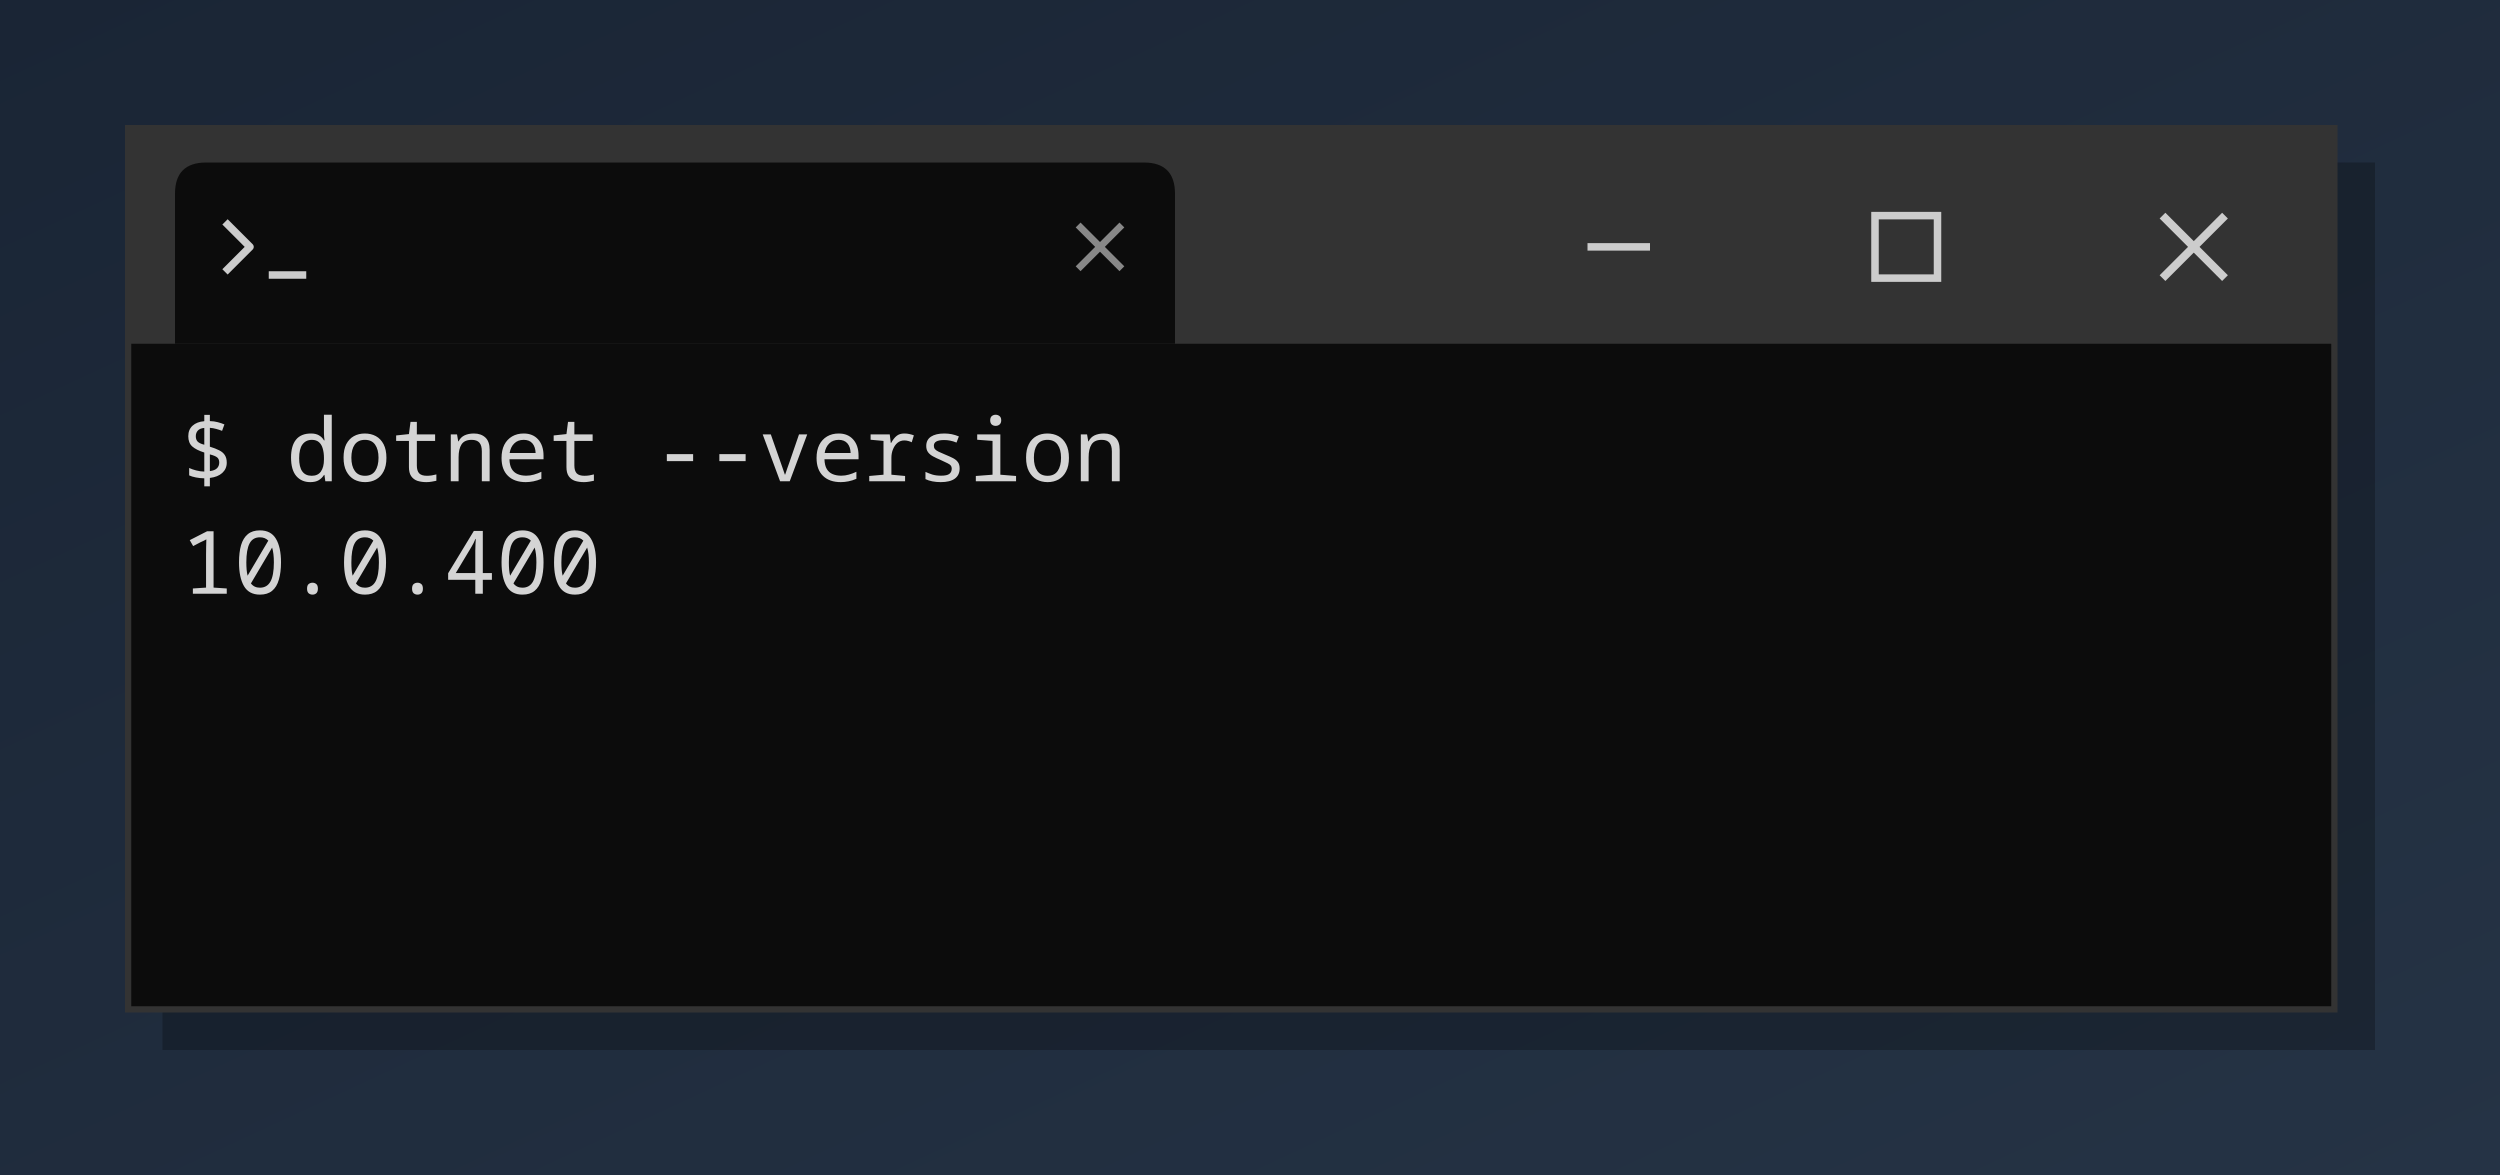
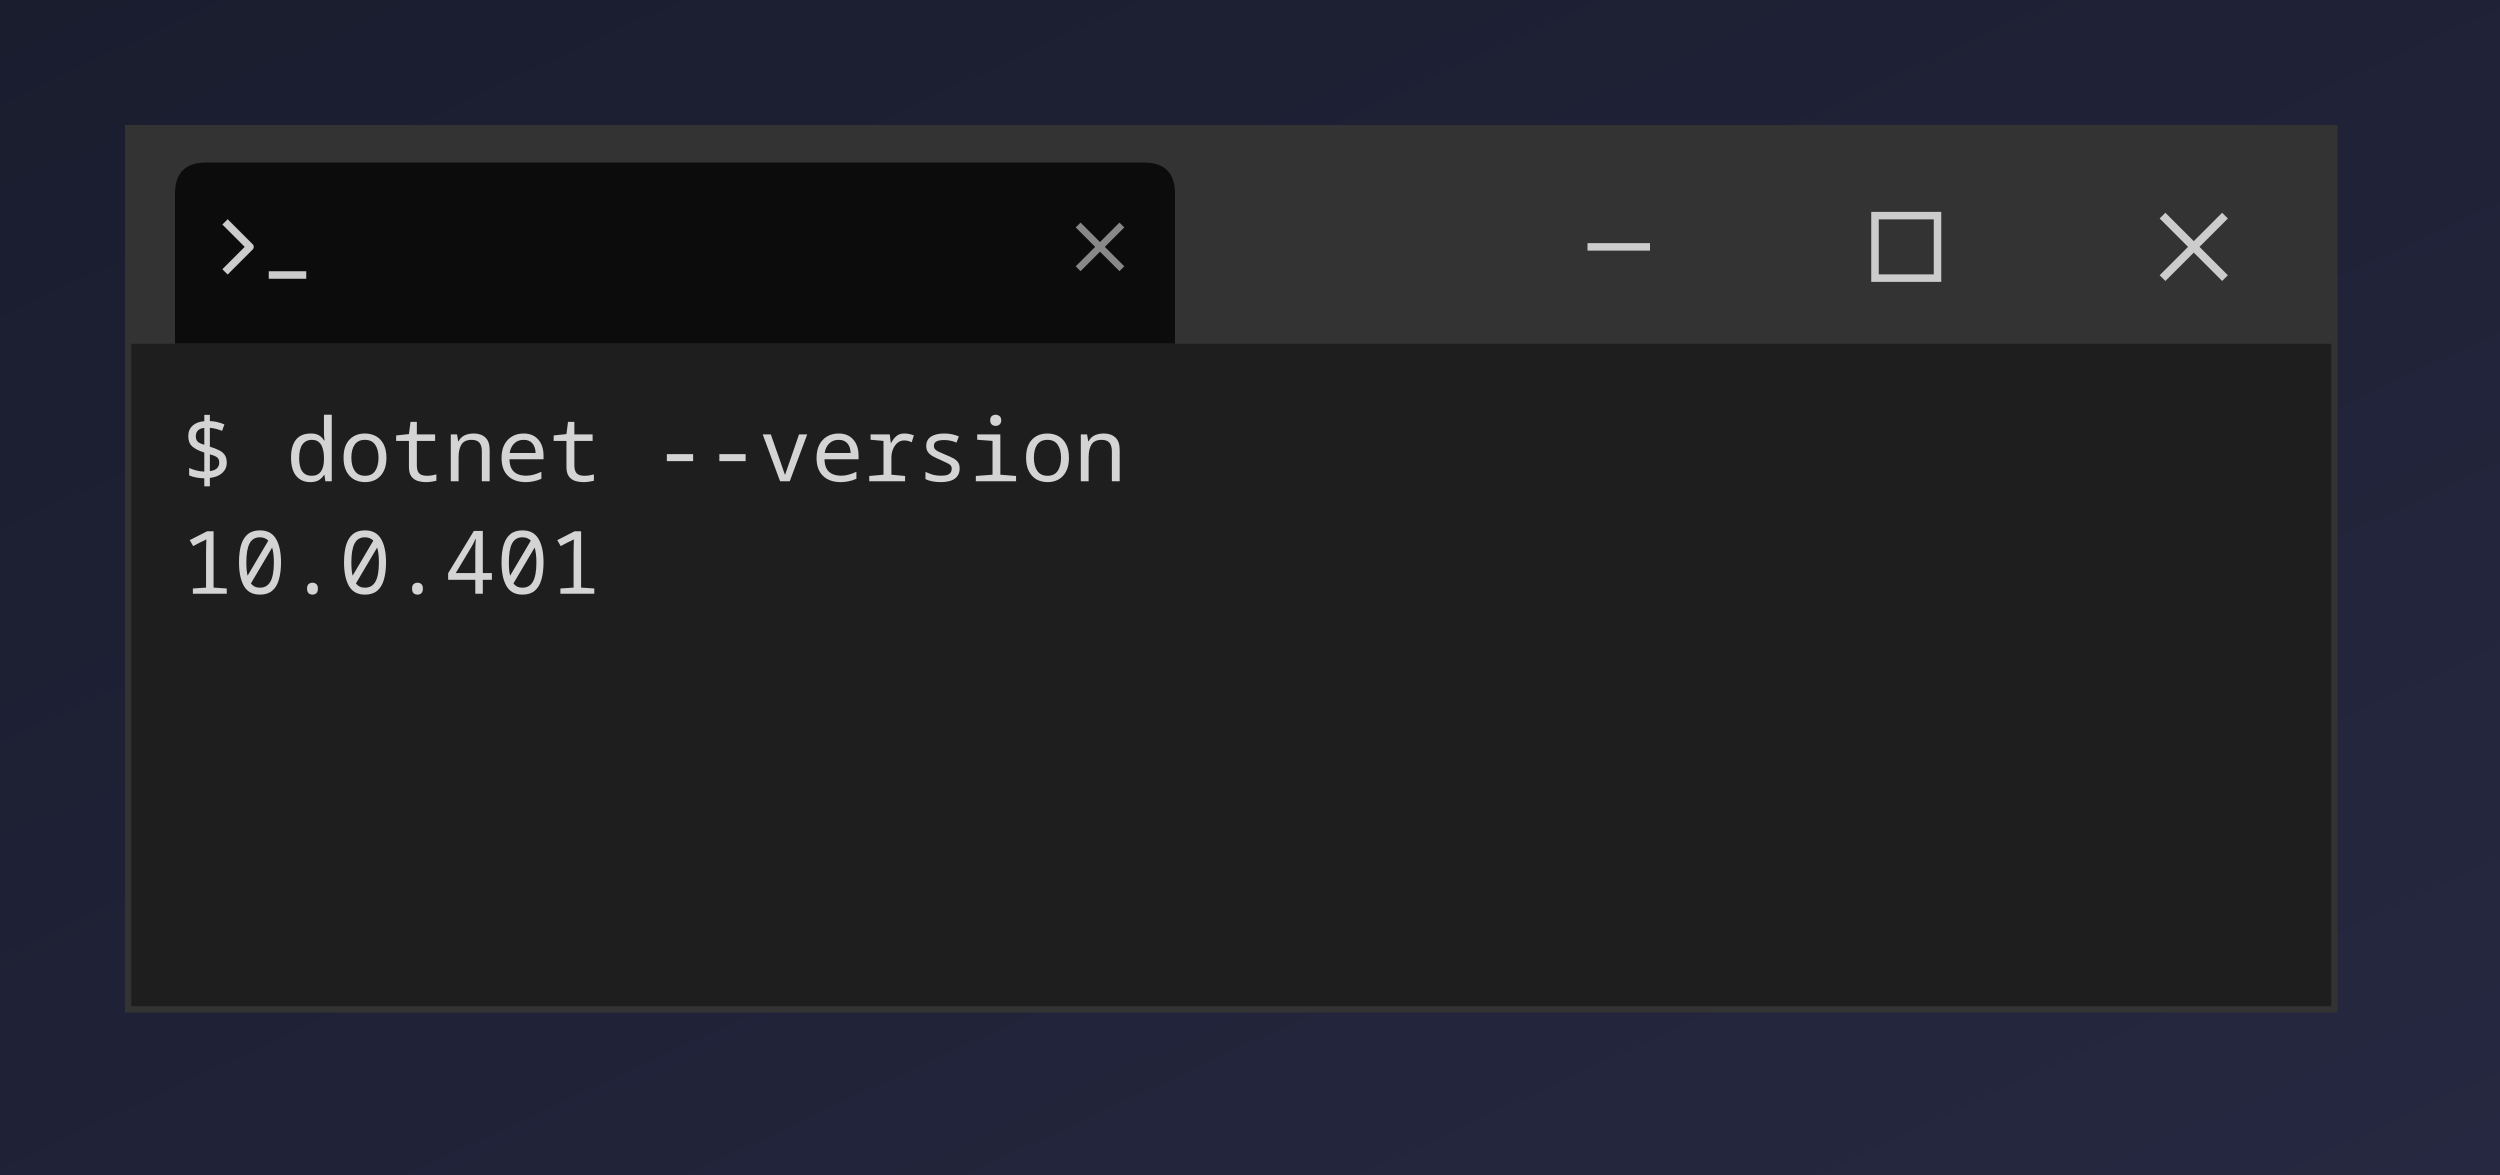
<svg xmlns="http://www.w3.org/2000/svg" width="400" height="188" viewBox="0 0 400 188" role="img" aria-label="console2svg output">
  <style>
.c2.c { font-family: "JetBrains Mono","Cascadia Mono","Segoe UI Mono","Noto Sans Mono","SFMono-Regular",Menlo,Consolas,"DejaVu Sans Mono","Liberation Mono",monospace; font-size: 14px; }
.c2 text { dominant-baseline: alphabetic; }
.c2 .q { shape-rendering: crispEdges; }
.c2 .aa{fill:#d4d4d4}
</style>
  <defs>
    <linearGradient id="c2bg" x1="0%" y1="0%" x2="100%" y2="100%">
-       <stop offset="0%" stop-color="#1a2535" />
-       <stop offset="100%" stop-color="#253345" />
+       <stop offset="0%" stop-color="#1a1d2e" />
+       <stop offset="100%" stop-color="#252840" />
    </linearGradient>
  </defs>
  <rect width="400" height="188" fill="url(#c2bg)" />
-   <rect x="26" y="26" width="354" height="142" fill="black" fill-opacity="0.25" />
  <rect x="20.5" y="20.5" width="353" height="141" fill="#333" stroke="#333" />
  <rect x="21" y="21" width="352" height="34" fill="#333" />
  <path d="M 28,55 L 28,31 Q 28,26 33,26 L 183,26 Q 188,26 188,31 L 188,55 Z" fill="#0c0c0c" />
  <polyline points="36,35.5 40,39.5 36,43.5" fill="none" stroke="#cccccc" stroke-width="1.2" stroke-linejoin="round" />
  <line x1="43" y1="44" x2="49" y2="44" stroke="#cccccc" stroke-width="1.2" />
  <line x1="172.5" y1="36" x2="179.5" y2="43" stroke="#888888" stroke-width="1.1" />
  <line x1="179.5" y1="36" x2="172.5" y2="43" stroke="#888888" stroke-width="1.1" />
  <line x1="254" y1="39.5" x2="264" y2="39.5" stroke="#cccccc" stroke-width="1.2" />
  <rect x="300" y="34.5" width="10" height="10" fill="none" stroke="#cccccc" stroke-width="1.2" />
  <line x1="346" y1="34.5" x2="356" y2="44.5" stroke="#cccccc" stroke-width="1.3" />
  <line x1="356" y1="34.5" x2="346" y2="44.5" stroke="#cccccc" stroke-width="1.3" />
-   <rect x="21" y="55" width="352" height="106" fill="#0c0c0c" />
+   <rect x="21" y="55" width="352" height="106" fill="#1e1e1e" />
  <g class="c2 c">
-     <rect x="29" y="63" width="336" height="18" fill="#0c0c0c" />
+     <rect x="29" y="63" width="336" height="18" fill="#1e1e1e" />
    <text class="aa" x="29" y="77">$ dotnet --version</text>
  </g>
  <g class="c2 c" transform="translate(29 81)">
-     <rect width="336" height="72" fill="#0c0c0c" />
-     <text class="aa" y="14" textLength="67.2">10.0.400</text>
+     <rect width="336" height="72" fill="#1e1e1e" />
+   </g>
+   <g class="c2 c" transform="translate(29 81)">
+     <text class="aa" y="14" textLength="67.2">10.0.401</text>
  </g>
</svg>
